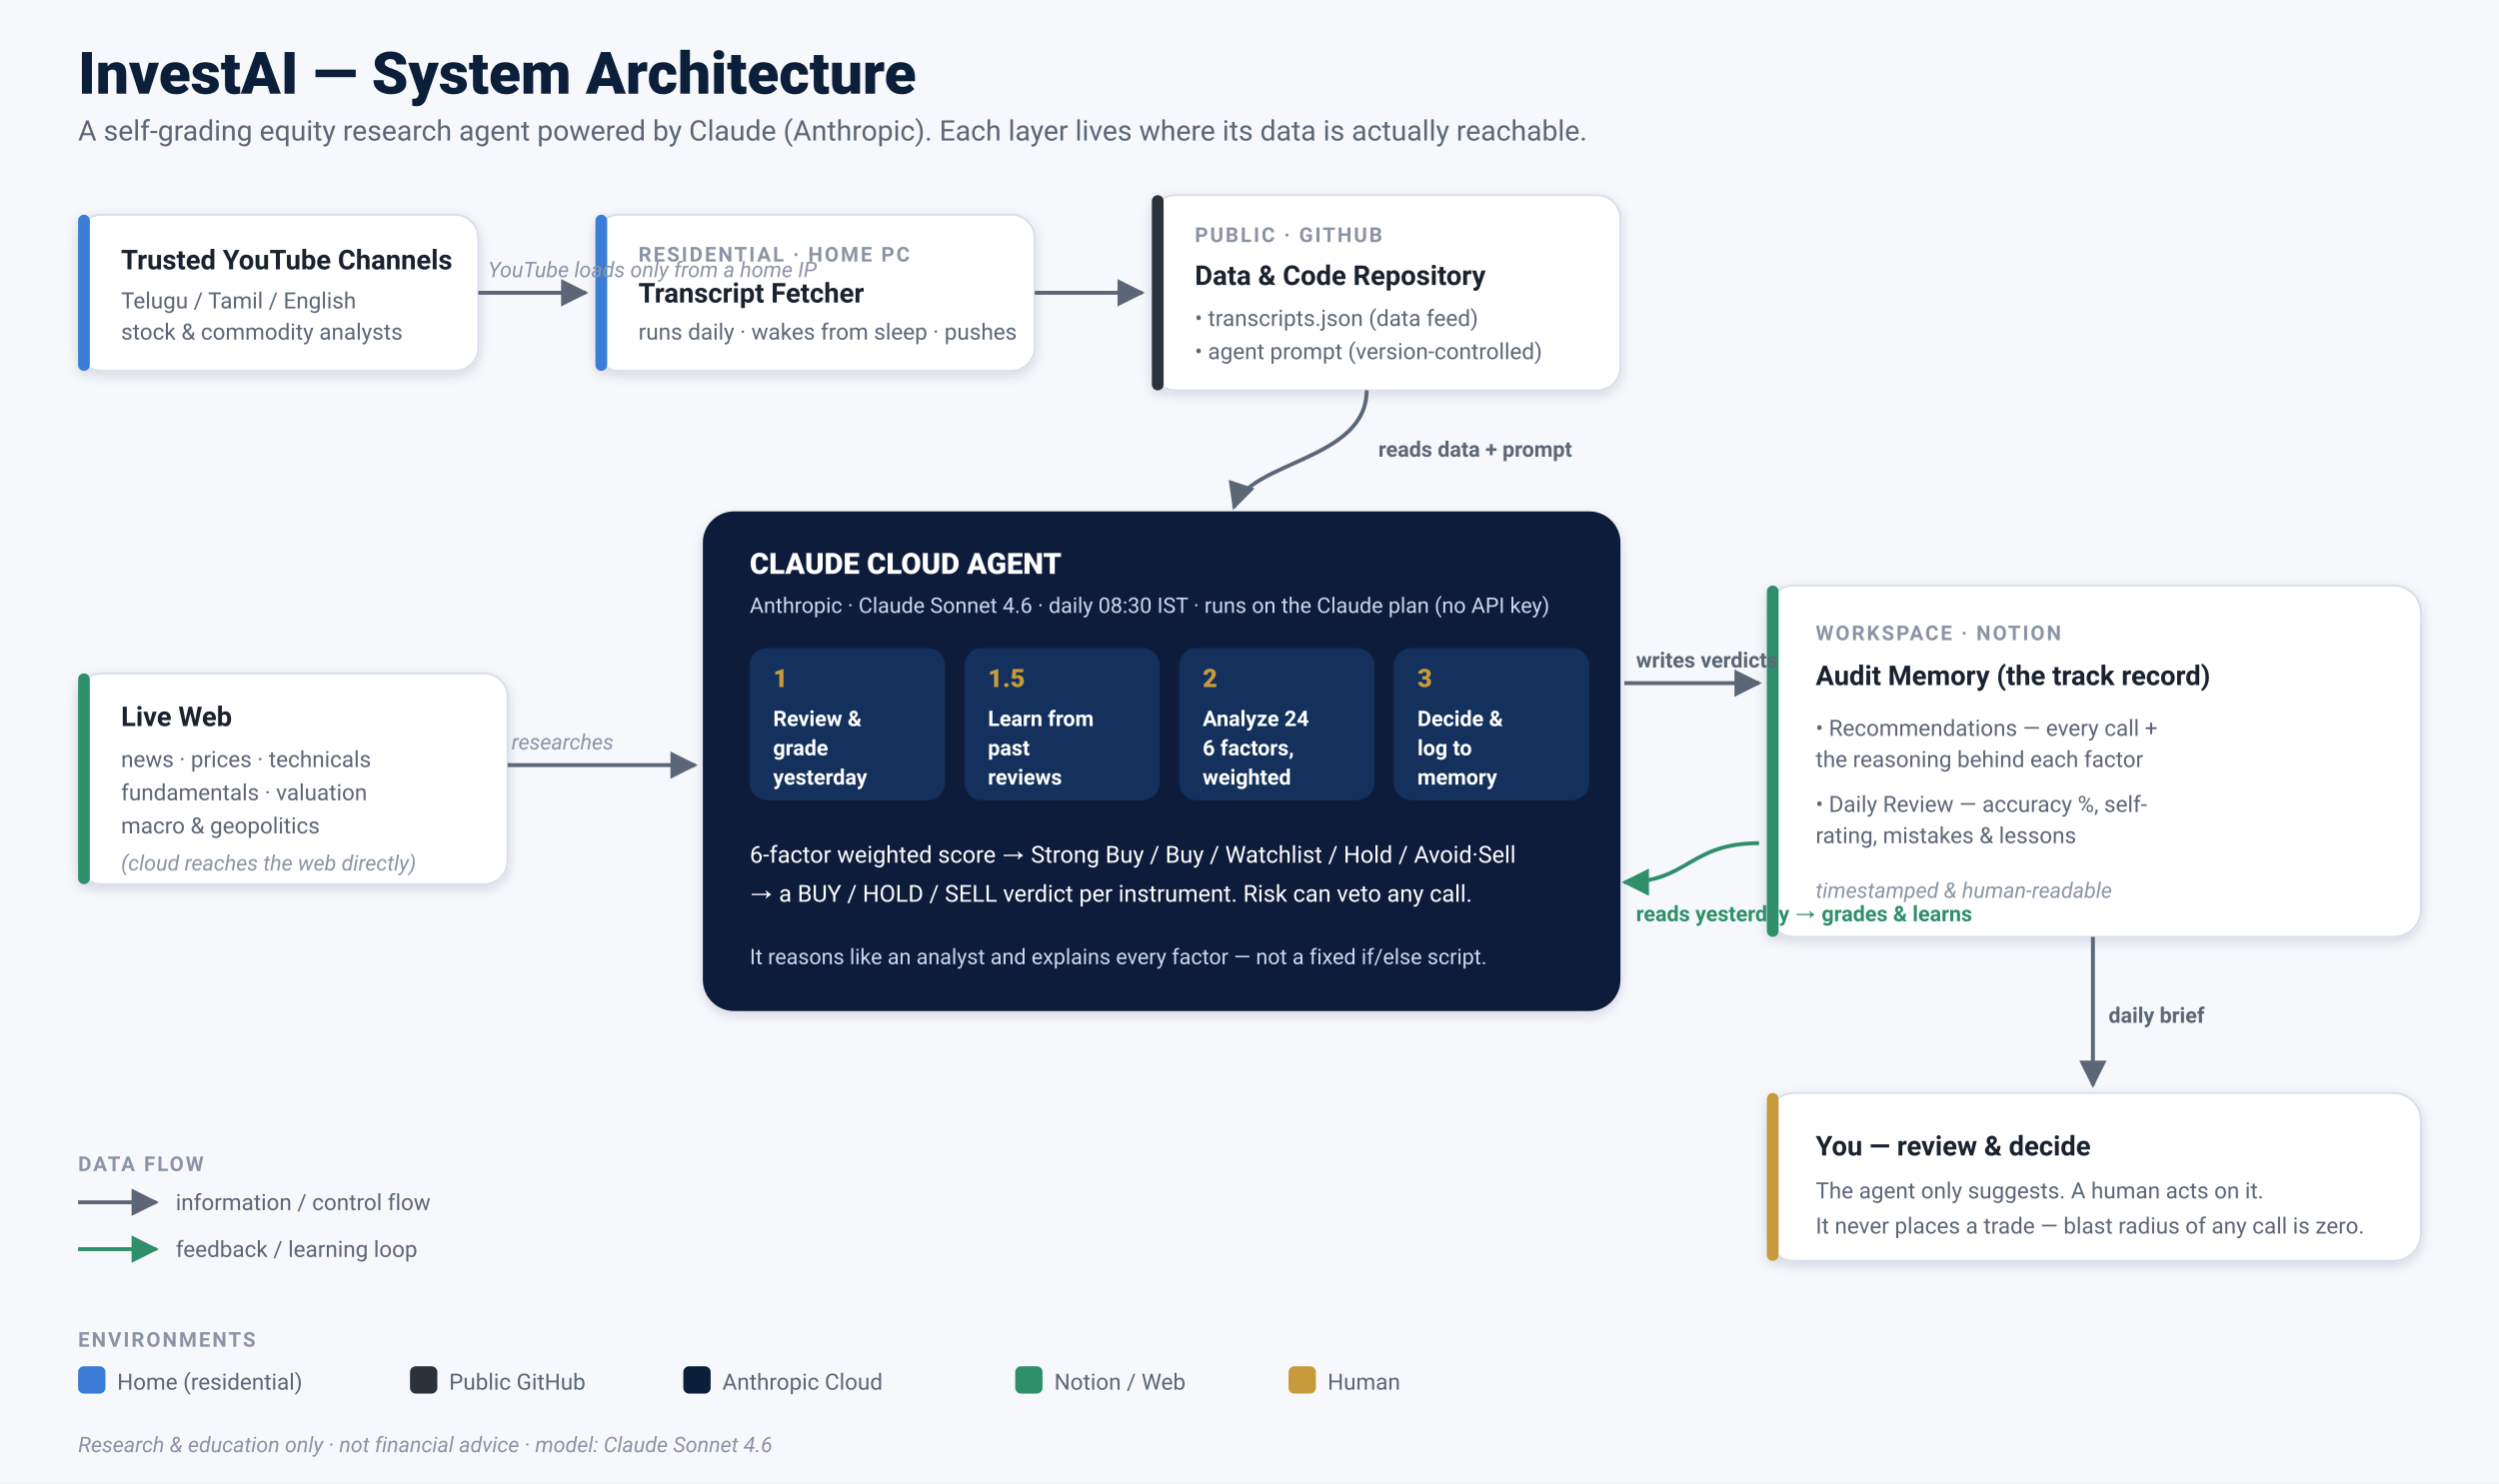
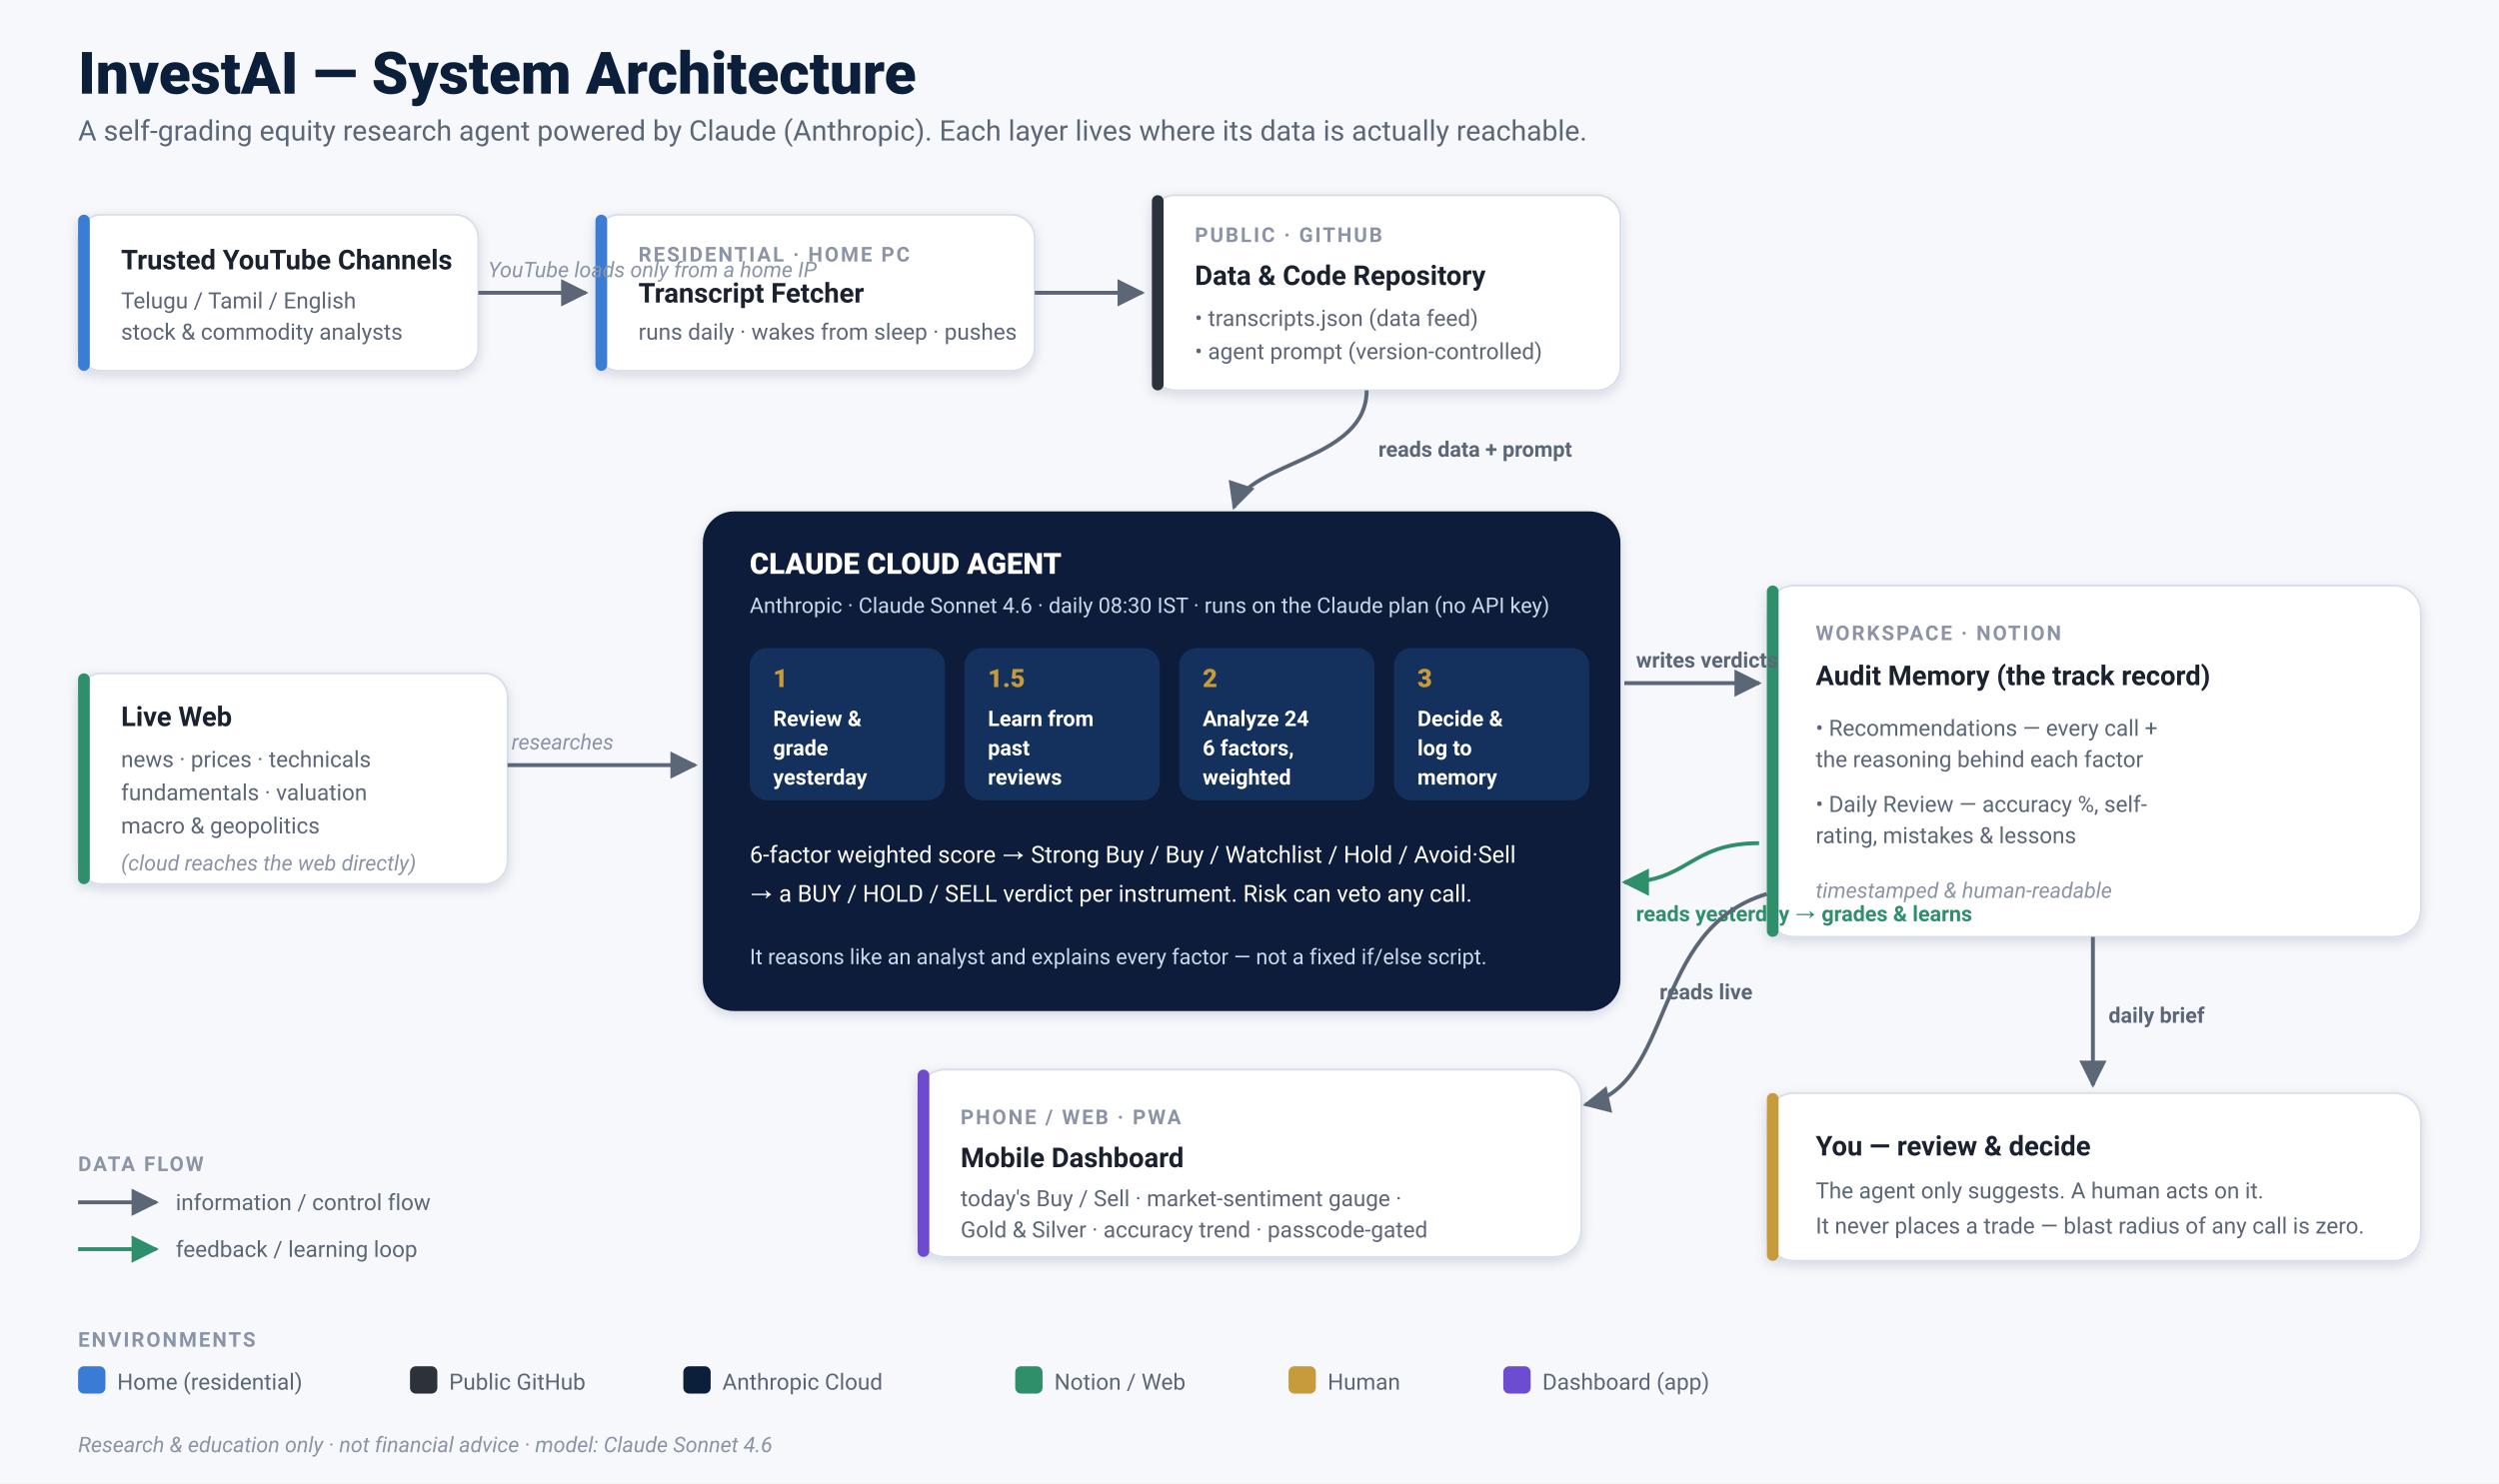
<svg xmlns="http://www.w3.org/2000/svg" viewBox="0 0 1280 760" font-family="Segoe UI, Roboto, Helvetica, Arial, sans-serif">
  <defs>
    <filter id="sh" x="-10%" y="-10%" width="120%" height="130%">
      <feDropShadow dx="0" dy="2" stdDeviation="3" flood-color="#0b1f3a" flood-opacity="0.14" />
    </filter>
    <marker id="arrow" viewBox="0 0 10 10" refX="9" refY="5" markerWidth="7" markerHeight="7" orient="auto-start-reverse">
      <path d="M0,0 L10,5 L0,10 z" fill="#5b6677" />
    </marker>
    <marker id="arrowG" viewBox="0 0 10 10" refX="9" refY="5" markerWidth="7" markerHeight="7" orient="auto-start-reverse">
      <path d="M0,0 L10,5 L0,10 z" fill="#2f8f6b" />
    </marker>
    <style>
      .title{fill:#0b1f3a;font-size:30px;font-weight:800}
      .sub{fill:#5b6677;font-size:14.5px}
      .lbl{fill:#1a2230;font-size:14px;font-weight:700}
      .desc{fill:#5b6677;font-size:11.5px}
      .cap{fill:#8a94a6;font-size:11px;font-style:italic}
      .wlbl{fill:#ffffff;font-size:15px;font-weight:800}
      .wsub{fill:#cdd9ec;font-size:11px}
      .wtxt{fill:#ffffff;font-size:12px}
      .tag{fill:#8a94a6;font-size:10.5px;font-weight:700;letter-spacing:1px}
      .alink{fill:#5b6677;font-size:11px;font-weight:600}
      .alinkG{fill:#2f8f6b;font-size:11px;font-weight:600}
      .pillnum{fill:#c79a3b;font-size:13px;font-weight:800}
      .pilltx{fill:#ffffff;font-size:11px;font-weight:600}
    </style>
  </defs>
  <rect width="1280" height="760" fill="#f6f8fb" />
  <text x="40" y="48" class="title">InvestAI — System Architecture</text>
  <text x="40" y="72" class="sub">A self-grading equity research agent powered by Claude (Anthropic). Each layer lives where its data is actually reachable.</text>
  <g filter="url(#sh)">
    <rect x="40" y="110" width="205" height="80" rx="12" fill="#ffffff" stroke="#d8deea" />
    <rect x="40" y="110" width="6" height="80" rx="3" fill="#3a7bd5" />
  </g>
  <text x="62" y="138" class="lbl">Trusted YouTube Channels</text>
  <text x="62" y="158" class="desc">Telugu / Tamil / English</text>
  <text x="62" y="174" class="desc">stock &amp; commodity analysts</text>
  <g filter="url(#sh)">
    <rect x="305" y="110" width="225" height="80" rx="12" fill="#ffffff" stroke="#d8deea" />
    <rect x="305" y="110" width="6" height="80" rx="3" fill="#3a7bd5" />
  </g>
  <text x="327" y="134" class="tag">RESIDENTIAL · HOME PC</text>
  <text x="327" y="155" class="lbl">Transcript Fetcher</text>
  <text x="327" y="174" class="desc">runs daily · wakes from sleep · pushes</text>
  <g filter="url(#sh)">
    <rect x="590" y="100" width="240" height="100" rx="12" fill="#ffffff" stroke="#d8deea" />
    <rect x="590" y="100" width="6" height="100" rx="3" fill="#2c313a" />
  </g>
  <text x="612" y="124" class="tag">PUBLIC · GITHUB</text>
  <text x="612" y="146" class="lbl">Data &amp; Code Repository</text>
  <text x="612" y="167" class="desc">• transcripts.json (data feed)</text>
  <text x="612" y="184" class="desc">• agent prompt (version-controlled)</text>
  <line x1="245" y1="150" x2="300" y2="150" stroke="#5b6677" stroke-width="2" marker-end="url(#arrow)" />
  <line x1="530" y1="150" x2="585" y2="150" stroke="#5b6677" stroke-width="2" marker-end="url(#arrow)" />
  <text x="250" y="142" class="cap">YouTube loads only from a home IP</text>
  <g filter="url(#sh)">
    <rect x="40" y="345" width="220" height="108" rx="12" fill="#ffffff" stroke="#d8deea" />
    <rect x="40" y="345" width="6" height="108" rx="3" fill="#2f8f6b" />
  </g>
  <text x="62" y="372" class="lbl">Live Web</text>
  <text x="62" y="393" class="desc">news · prices · technicals</text>
  <text x="62" y="410" class="desc">fundamentals · valuation</text>
  <text x="62" y="427" class="desc">macro &amp; geopolitics</text>
  <text x="62" y="446" class="cap">(cloud reaches the web directly)</text>
  <g filter="url(#sh)">
    <rect x="360" y="262" width="470" height="256" rx="16" fill="#0b1f3a" />
  </g>
  <text x="384" y="294" class="wlbl">CLAUDE CLOUD AGENT</text>
  <text x="384" y="314" class="wsub">Anthropic · Claude Sonnet 4.6 · daily 08:30 IST · runs on the Claude plan (no API key)</text>
  <g>
    <rect x="384" y="332" width="100" height="78" rx="9" fill="#13315c" />
    <text x="396" y="352" class="pillnum">1</text>
    <text x="396" y="372" class="pilltx">Review &amp;</text>
    <text x="396" y="387" class="pilltx">grade</text>
    <text x="396" y="402" class="pilltx">yesterday</text>
  </g>
  <g>
    <rect x="494" y="332" width="100" height="78" rx="9" fill="#13315c" />
    <text x="506" y="352" class="pillnum">1.5</text>
    <text x="506" y="372" class="pilltx">Learn from</text>
    <text x="506" y="387" class="pilltx">past</text>
    <text x="506" y="402" class="pilltx">reviews</text>
  </g>
  <g>
    <rect x="604" y="332" width="100" height="78" rx="9" fill="#13315c" />
    <text x="616" y="352" class="pillnum">2</text>
    <text x="616" y="372" class="pilltx">Analyze 24</text>
    <text x="616" y="387" class="pilltx">6 factors,</text>
    <text x="616" y="402" class="pilltx">weighted</text>
  </g>
  <g>
    <rect x="714" y="332" width="100" height="78" rx="9" fill="#13315c" />
    <text x="726" y="352" class="pillnum">3</text>
    <text x="726" y="372" class="pilltx">Decide &amp;</text>
    <text x="726" y="387" class="pilltx">log to</text>
    <text x="726" y="402" class="pilltx">memory</text>
  </g>
  <text x="384" y="442" class="wtxt">6-factor weighted score → Strong Buy / Buy / Watchlist / Hold / Avoid·Sell</text>
  <text x="384" y="462" class="wtxt">→ a BUY / HOLD / SELL verdict per instrument. Risk can veto any call.</text>
  <text x="384" y="494" class="wsub">It reasons like an analyst and explains every factor — not a fixed if/else script.</text>
  <path d="M700,200 C700,236 640,236 632,260" fill="none" stroke="#5b6677" stroke-width="2" marker-end="url(#arrow)" />
  <text x="706" y="234" class="alink">reads data + prompt</text>
  <line x1="260" y1="392" x2="356" y2="392" stroke="#5b6677" stroke-width="2" marker-end="url(#arrow)" />
  <text x="262" y="384" class="cap">researches</text>
  <g filter="url(#sh)">
    <rect x="905" y="300" width="335" height="180" rx="14" fill="#ffffff" stroke="#d8deea" />
    <rect x="905" y="300" width="6" height="180" rx="3" fill="#2f8f6b" />
  </g>
  <text x="930" y="328" class="tag">WORKSPACE · NOTION</text>
  <text x="930" y="351" class="lbl">Audit Memory (the track record)</text>
  <text x="930" y="377" class="desc">• Recommendations — every call +</text>
  <text x="930" y="393" class="desc">  the reasoning behind each factor</text>
  <text x="930" y="416" class="desc">• Daily Review — accuracy %, self-</text>
  <text x="930" y="432" class="desc">  rating, mistakes &amp; lessons</text>
  <text x="930" y="460" class="cap">timestamped &amp; human-readable</text>
  <line x1="832" y1="350" x2="901" y2="350" stroke="#5b6677" stroke-width="2" marker-end="url(#arrow)" />
  <text x="838" y="342" class="alink">writes verdicts</text>
  <path d="M901,432 C865,432 865,452 832,452" fill="none" stroke="#2f8f6b" stroke-width="2" marker-end="url(#arrowG)" />
  <text x="838" y="472" class="alinkG">reads yesterday → grades &amp; learns</text>
  <g filter="url(#sh)">
    <rect x="905" y="560" width="335" height="86" rx="14" fill="#ffffff" stroke="#d8deea" />
    <rect x="905" y="560" width="6" height="86" rx="3" fill="#c79a3b" />
  </g>
  <text x="930" y="592" class="lbl">You — review &amp; decide</text>
  <text x="930" y="614" class="desc">The agent only suggests. A human acts on it.</text>
  <text x="930" y="632" class="desc">It never places a trade — blast radius of any call is zero.</text>
  <line x1="1072" y1="480" x2="1072" y2="556" stroke="#5b6677" stroke-width="2" marker-end="url(#arrow)" />
  <text x="1080" y="524" class="alink">daily brief</text>
+   <g filter="url(#sh)">
+     <rect x="470" y="548" width="340" height="96" rx="14" fill="#ffffff" stroke="#d8deea" />
+     <rect x="470" y="548" width="6" height="96" rx="3" fill="#6c4cd1" />
+   </g>
+   <text x="492" y="576" class="tag">PHONE / WEB · PWA</text>
+   <text x="492" y="598" class="lbl">Mobile Dashboard</text>
+   <text x="492" y="618" class="desc">today's Buy / Sell · market-sentiment gauge ·</text>
+   <text x="492" y="634" class="desc">Gold &amp; Silver · accuracy trend · passcode-gated</text>
+   <path d="M905,458 C845,476 858,556 812,566" fill="none" stroke="#5b6677" stroke-width="2" marker-end="url(#arrow)" />
+   <text x="850" y="512" class="alink">reads live</text>
  <text x="40" y="600" class="tag">DATA FLOW</text>
  <line x1="40" y1="616" x2="80" y2="616" stroke="#5b6677" stroke-width="2" marker-end="url(#arrow)" />
  <text x="90" y="620" class="desc">information / control flow</text>
  <line x1="40" y1="640" x2="80" y2="640" stroke="#2f8f6b" stroke-width="2" marker-end="url(#arrowG)" />
  <text x="90" y="644" class="desc">feedback / learning loop</text>
  <text x="40" y="690" class="tag">ENVIRONMENTS</text>
  <rect x="40" y="700" width="14" height="14" rx="3" fill="#3a7bd5" />
  <text x="60" y="712" class="desc">Home (residential)</text>
  <rect x="210" y="700" width="14" height="14" rx="3" fill="#2c313a" />
  <text x="230" y="712" class="desc">Public GitHub</text>
  <rect x="350" y="700" width="14" height="14" rx="3" fill="#0b1f3a" />
  <text x="370" y="712" class="desc">Anthropic Cloud</text>
  <rect x="520" y="700" width="14" height="14" rx="3" fill="#2f8f6b" />
  <text x="540" y="712" class="desc">Notion / Web</text>
  <rect x="660" y="700" width="14" height="14" rx="3" fill="#c79a3b" />
  <text x="680" y="712" class="desc">Human</text>
+   <rect x="770" y="700" width="14" height="14" rx="3" fill="#6c4cd1" />
+   <text x="790" y="712" class="desc">Dashboard (app)</text>
  <text x="40" y="744" class="cap">Research &amp; education only · not financial advice · model: Claude Sonnet 4.6</text>
</svg>
